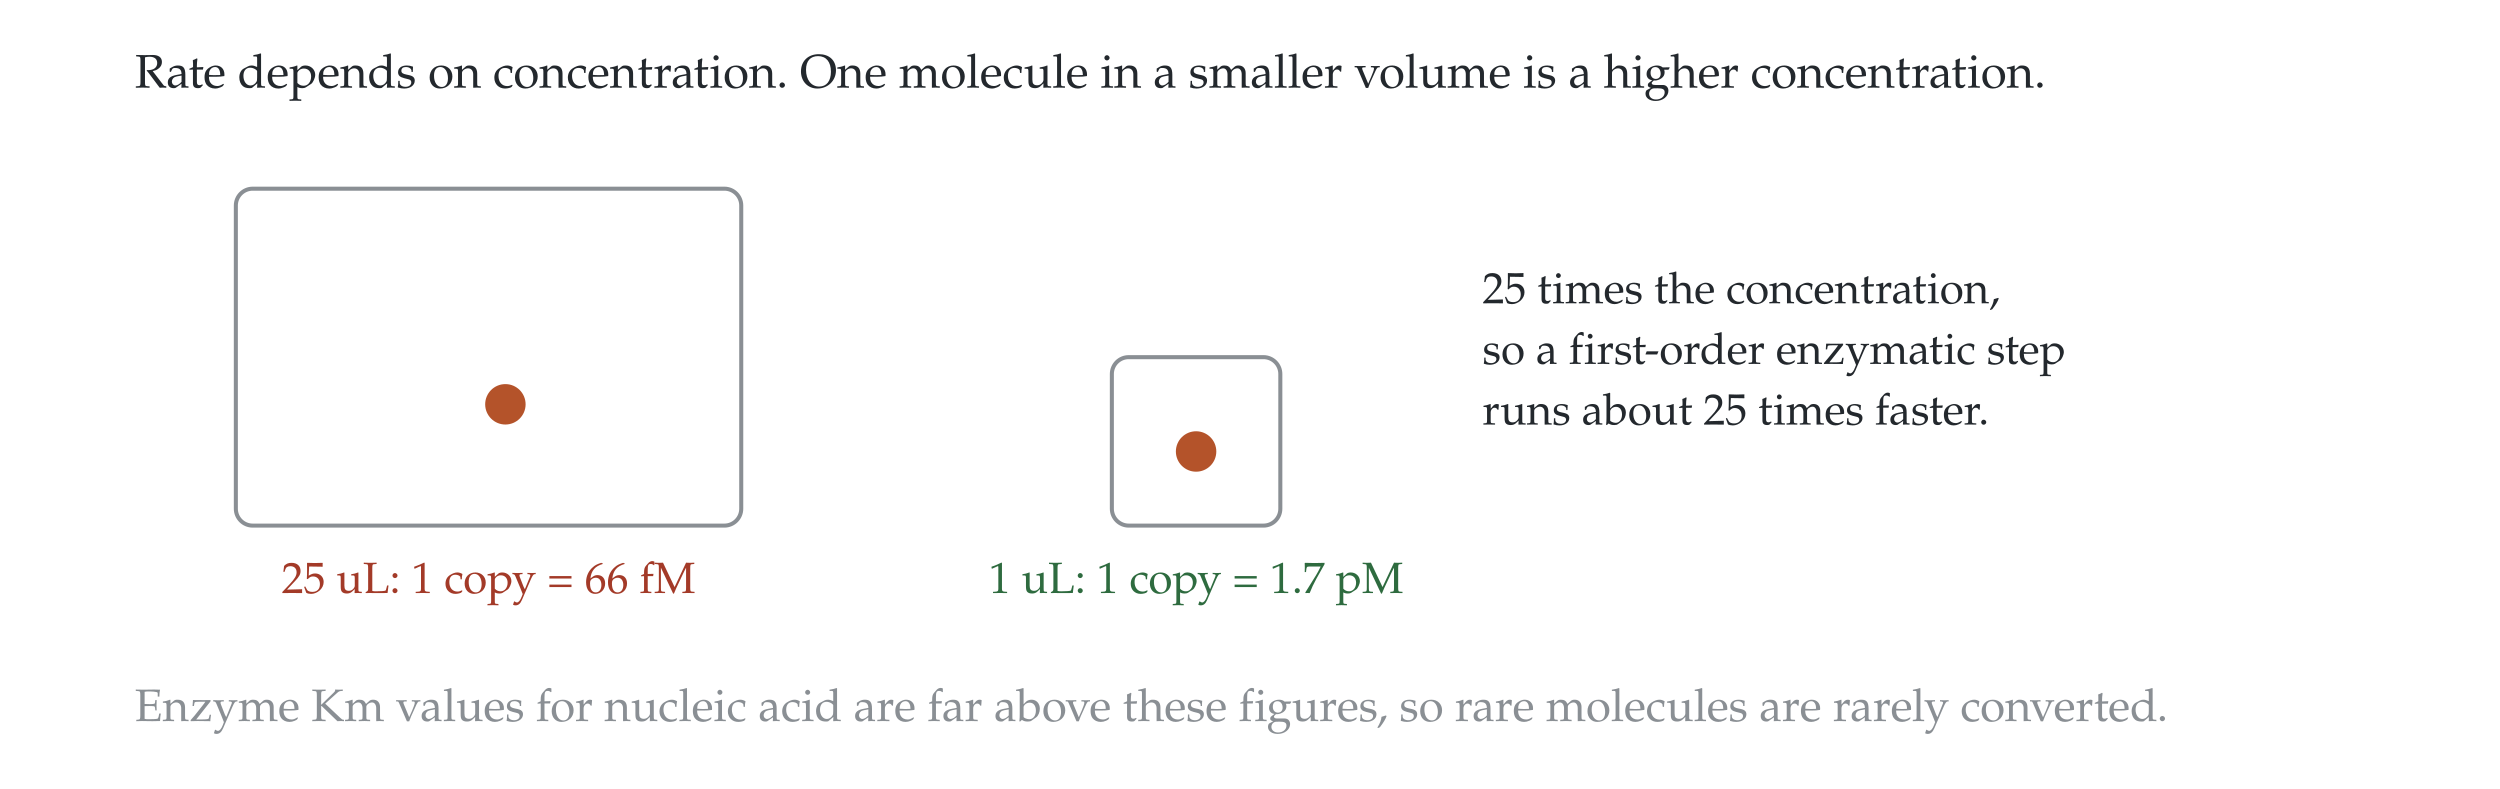
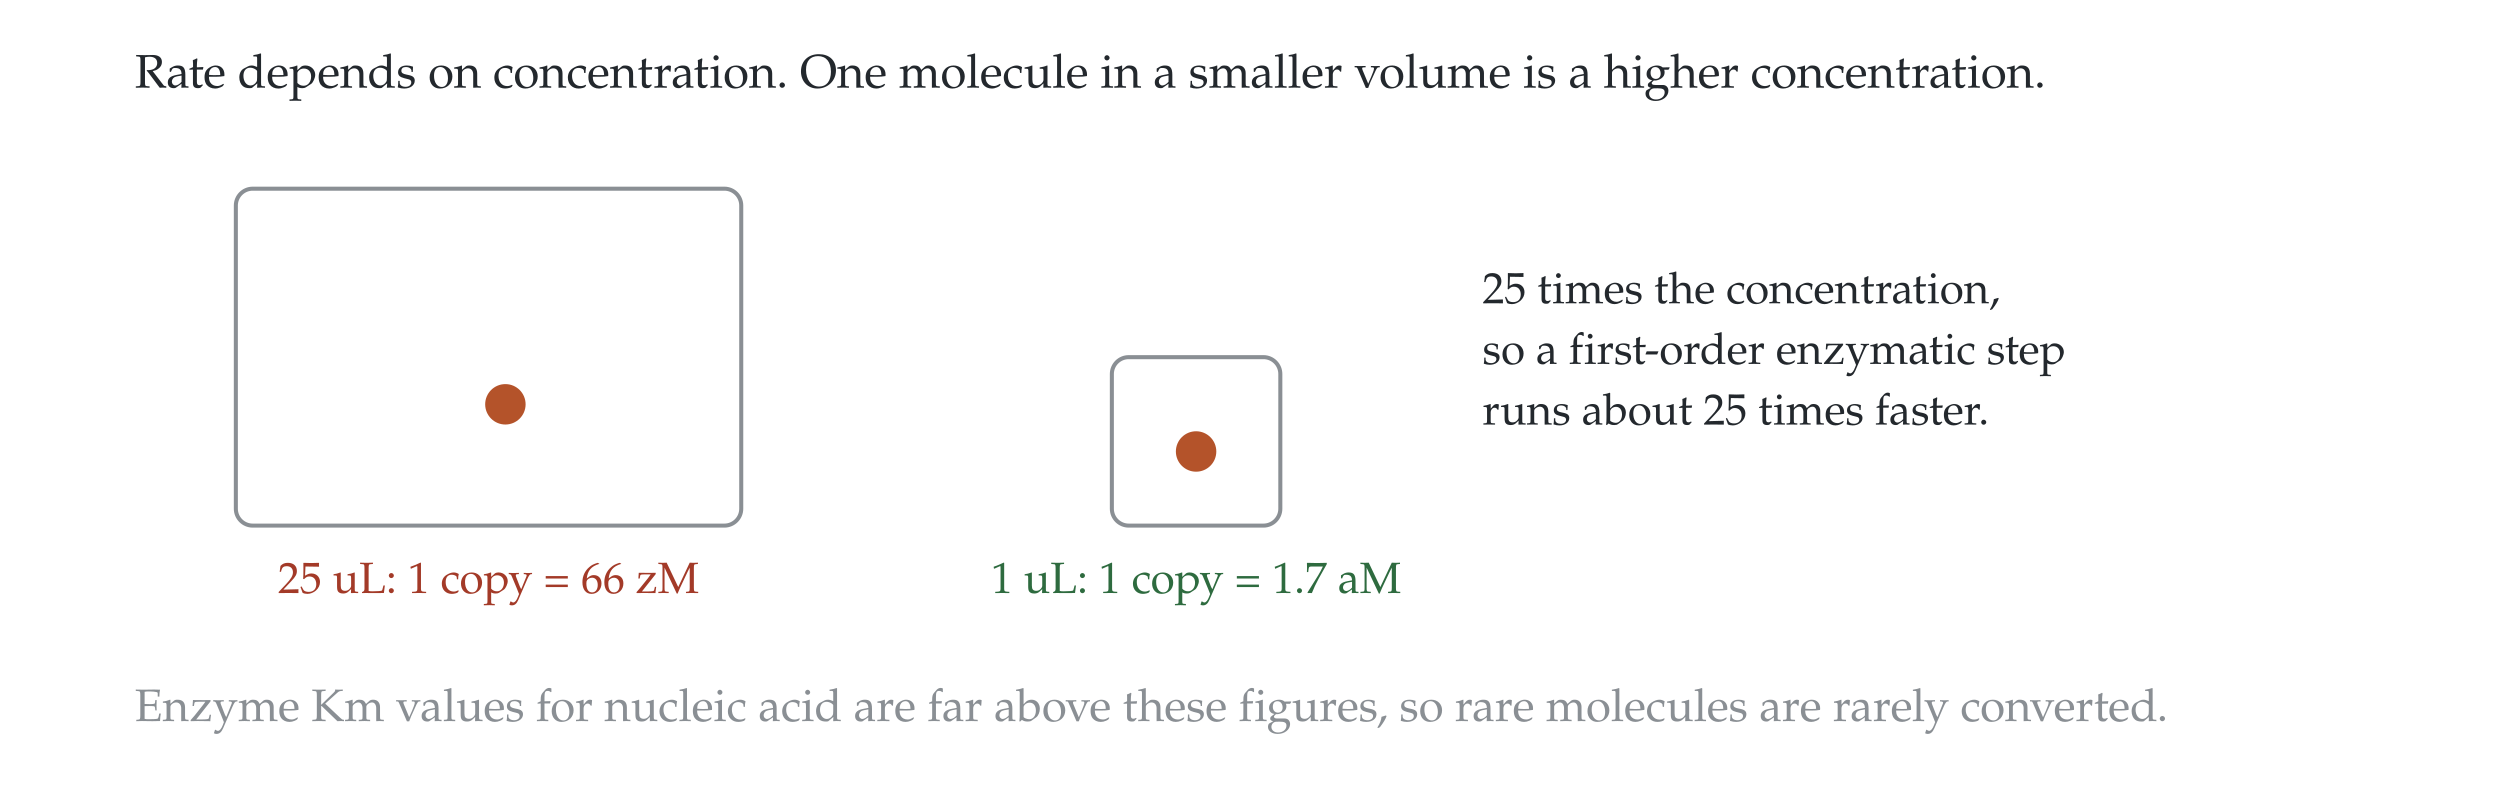
<svg xmlns="http://www.w3.org/2000/svg" viewBox="0 0 742 234" width="742" height="234" font-family="&quot;Palatino Linotype&quot;, &quot;Book Antiqua&quot;, Palatino, FreeSerif, serif" fill="#23282d">
  <rect width="700" height="234" fill="none" />
  <text x="40" y="26" font-size="14" fill="#23282d">Rate depends on concentration. One molecule in a smaller volume is a higher concentration.</text>
  <rect x="70" y="56" width="150" height="100" rx="5" fill="none" stroke="#8a8f94" stroke-width="1.2" />
  <circle cx="150" cy="120" r="6" fill="#b4532a" />
-   <text x="145" y="176" font-size="13" text-anchor="middle" fill="#a33a28">25 uL: 1 copy = 66 fM</text>
+   <text x="145" y="176" font-size="13" text-anchor="middle" fill="#a33a28">25 uL: 1 copy = 66 zM</text>
  <rect x="330" y="106" width="50" height="50" rx="5" fill="none" stroke="#8a8f94" stroke-width="1.2" />
  <circle cx="355" cy="134" r="6" fill="#b4532a" />
-   <text x="355" y="176" font-size="13" text-anchor="middle" fill="#2e6b3f">1 uL: 1 copy = 1.7 pM</text>
+   <text x="355" y="176" font-size="13" text-anchor="middle" fill="#2e6b3f">1 uL: 1 copy = 1.7 aM</text>
  <text x="440" y="90" font-size="13" fill="#23282d">25 times the concentration,</text>
  <text x="440" y="108" font-size="13" fill="#23282d">so a first-order enzymatic step</text>
  <text x="440" y="126" font-size="13" fill="#23282d">runs about 25 times faster.</text>
  <text x="40" y="214" font-size="13.5" fill="#8a8f94">Enzyme Km values for nucleic acid are far above these figures, so rare molecules are rarely converted.</text>
</svg>
